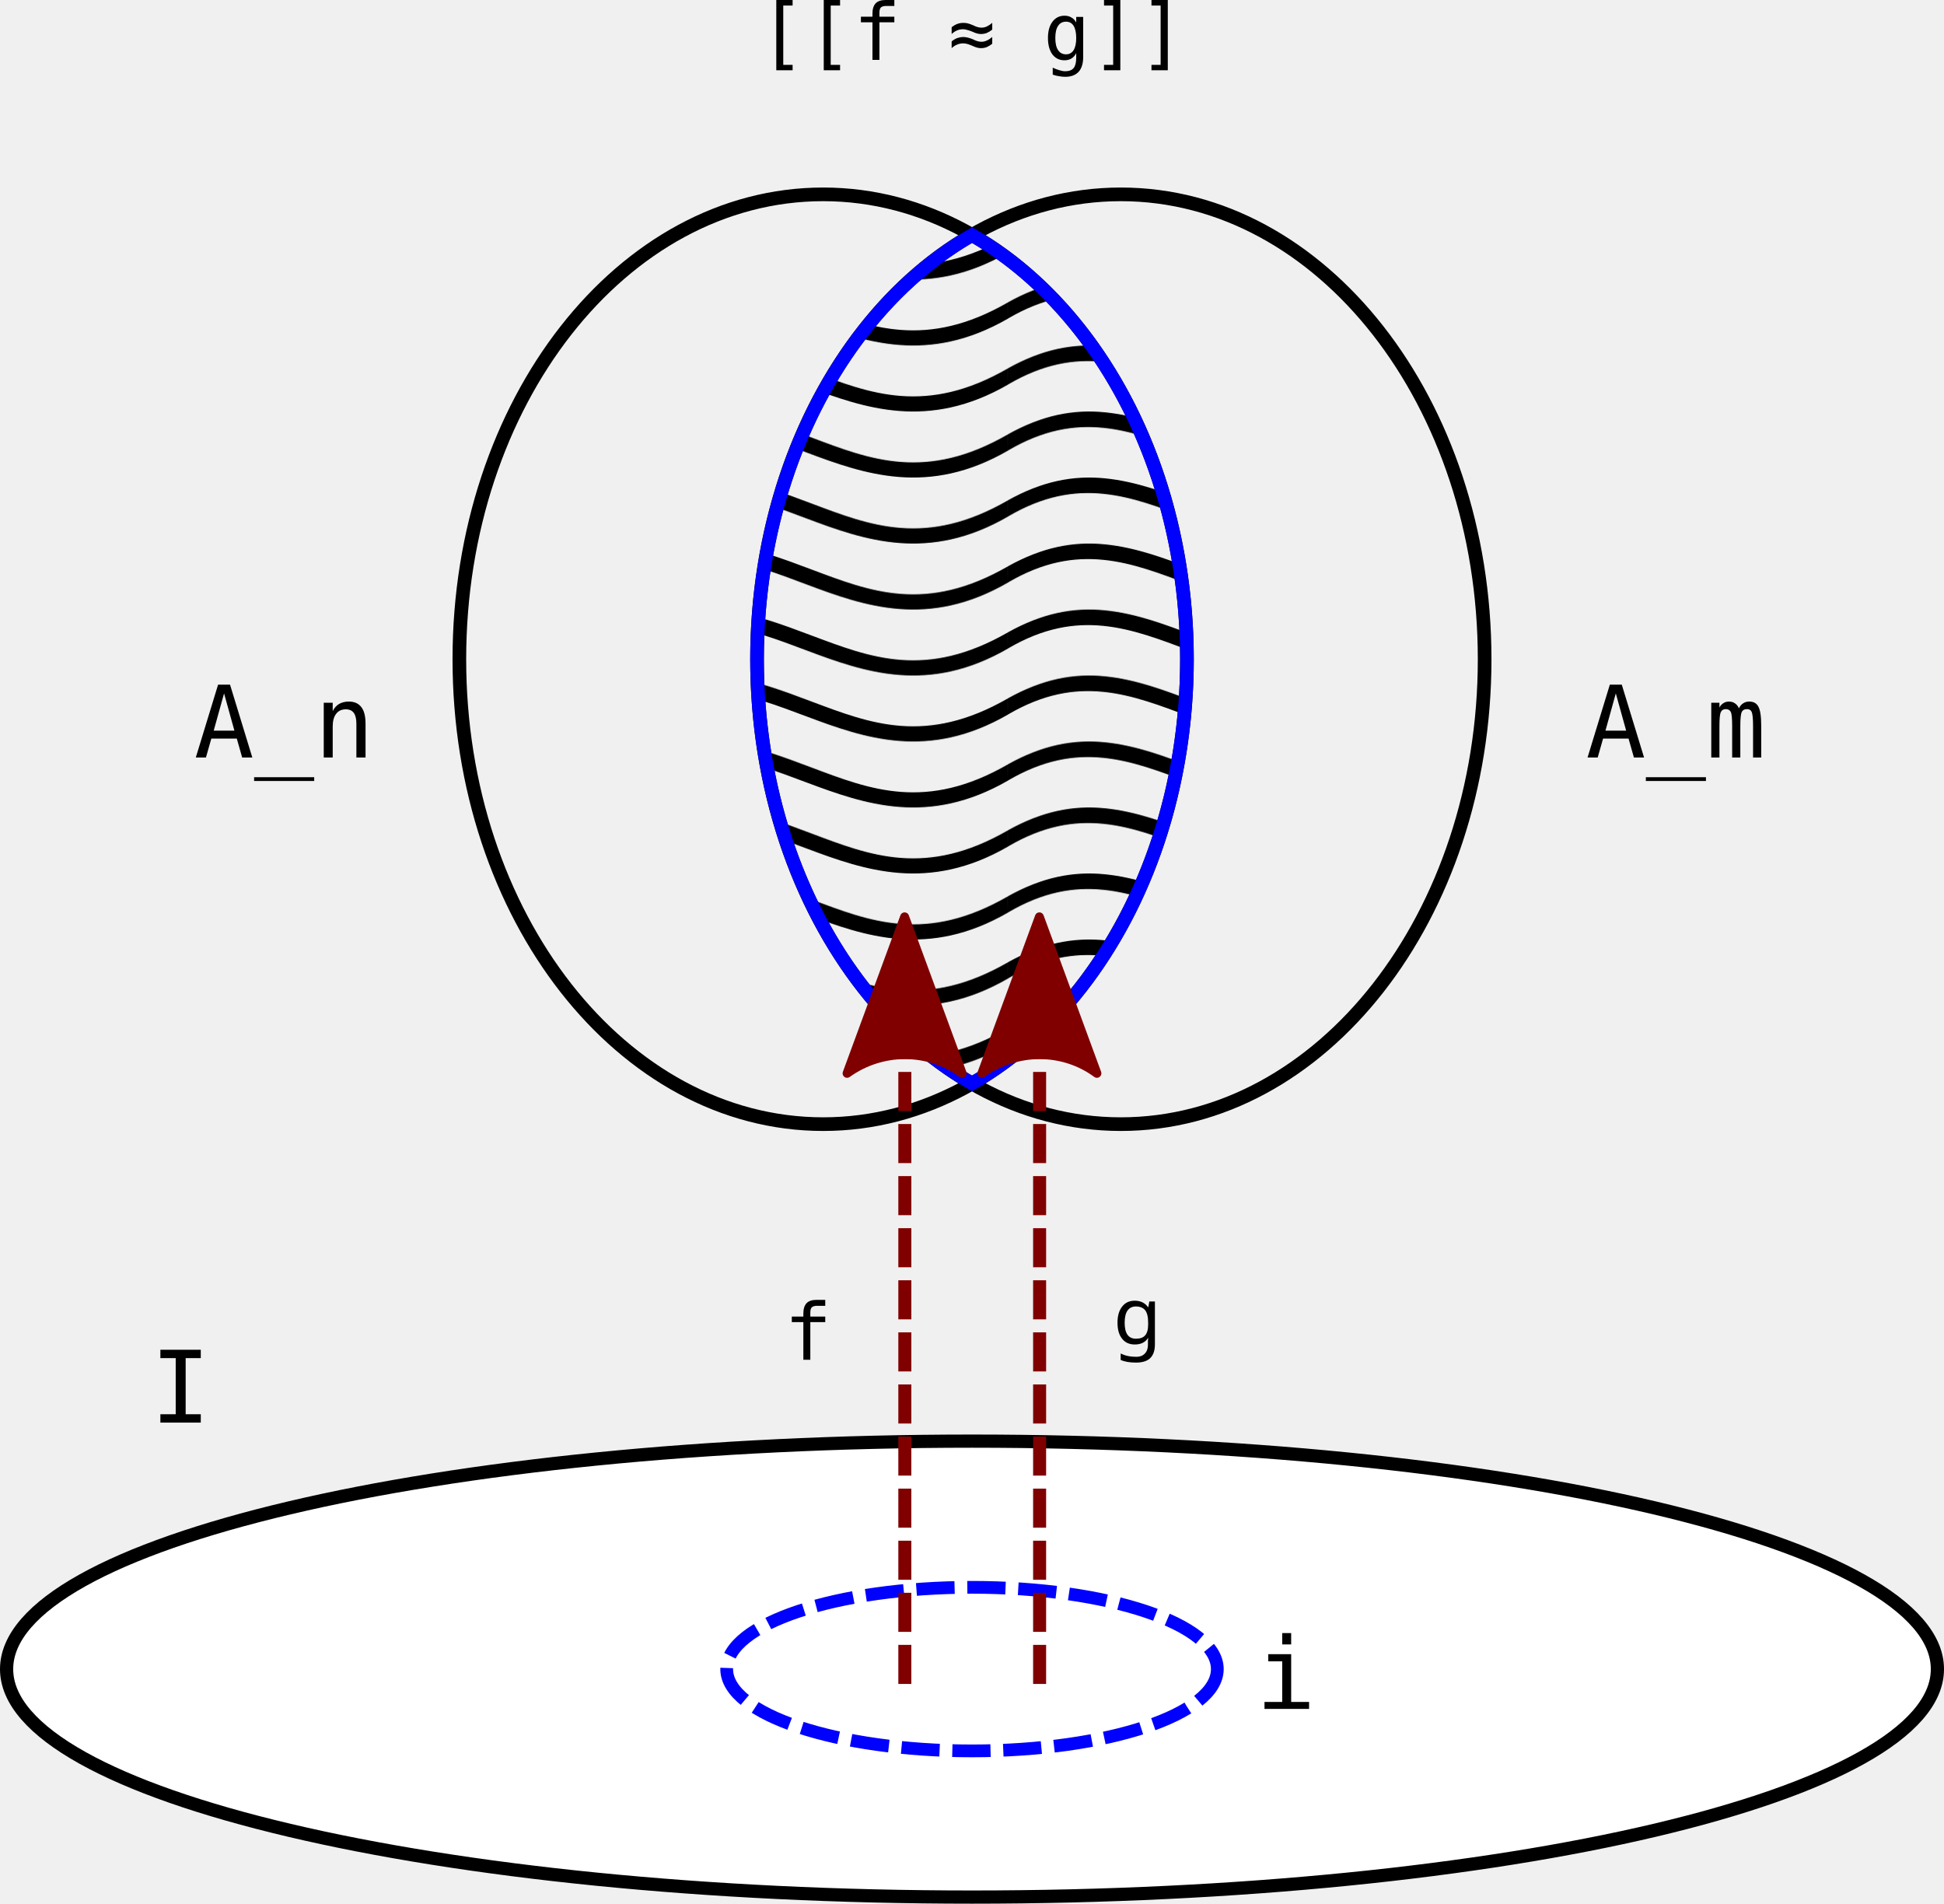
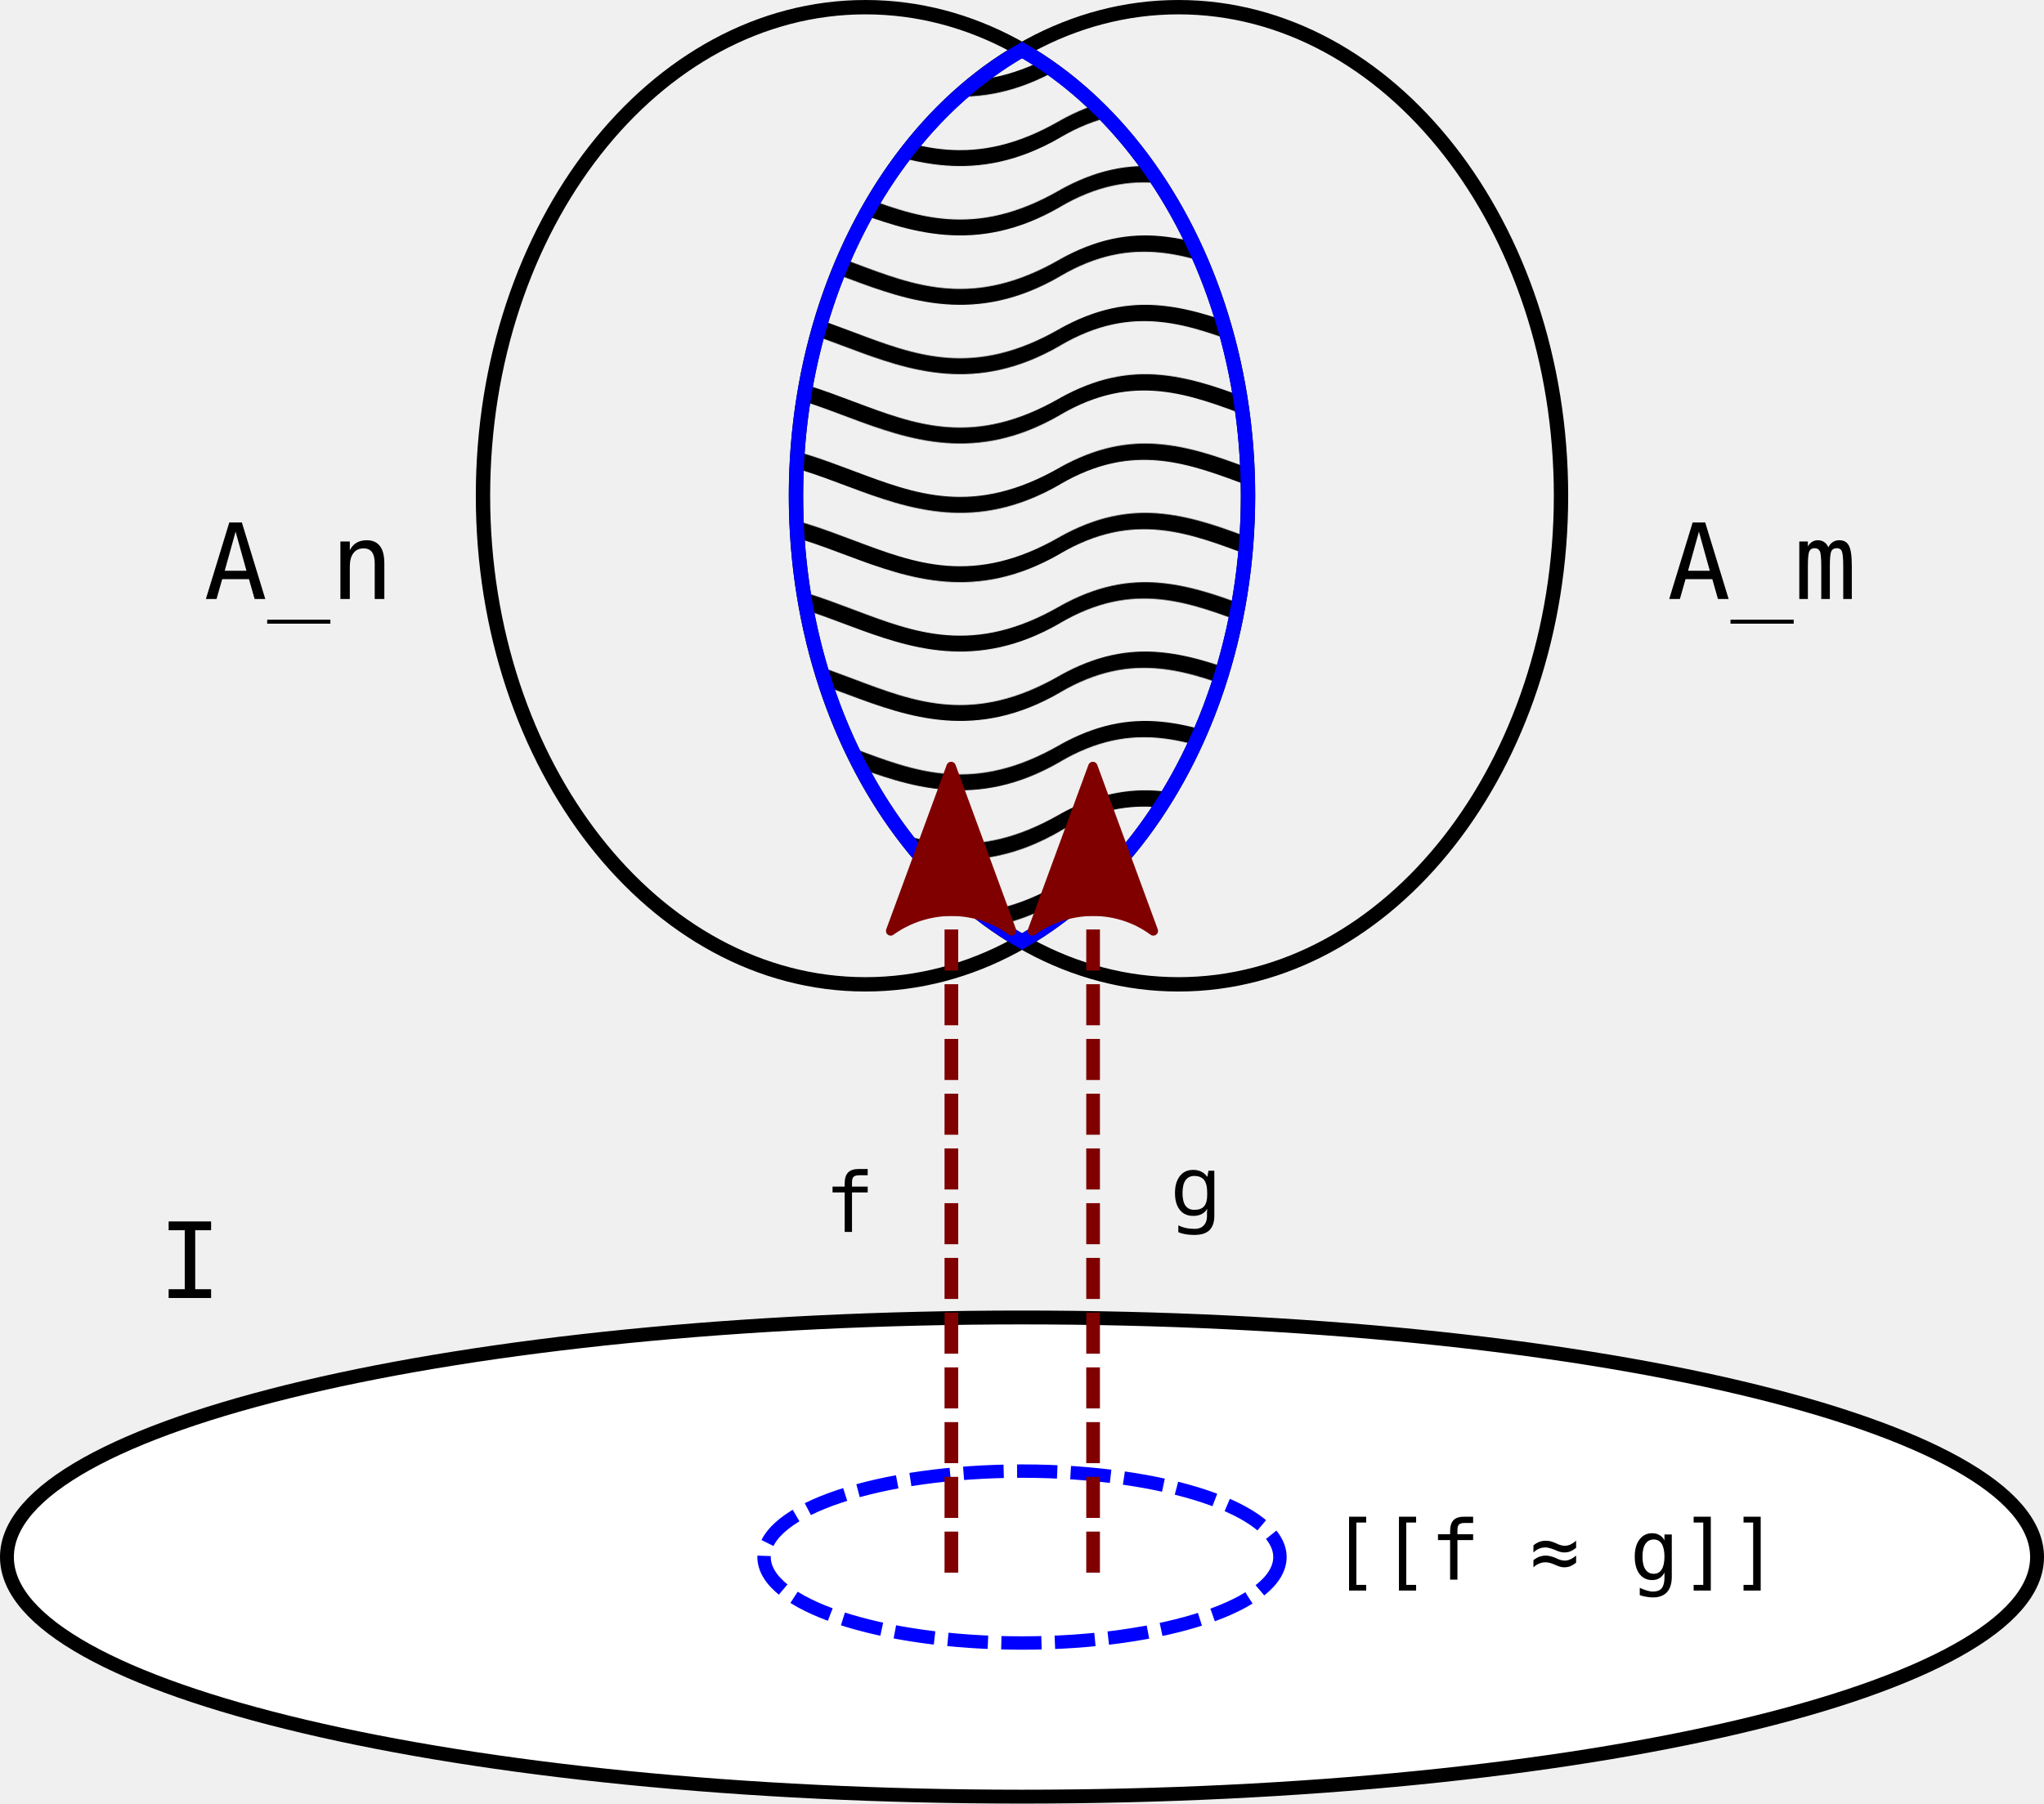
- <svg xmlns="http://www.w3.org/2000/svg" width="152.65mm" height="149.449mm" viewBox="0 0 152.65 149.449" version="1.1" id="svg5">
+ <svg xmlns="http://www.w3.org/2000/svg" width="152.65mm" height="134.727mm" viewBox="0 0 152.65 134.727" version="1.1" id="svg5">
  <defs id="defs2">
    <pattern patternUnits="userSpaceOnUse" width="30.066" height="5.181" id="Wavy">
      <path style="fill:black;stroke:none;" d="M 7.597,0.061 C 5.079,-0.187 2.656,0.302 -0.01,1.788 L -0.01,3.061 C 2.773,1.431 5.173,1.052 7.472,1.280 C 9.770,1.508 11.969,2.361 14.253,3.218 C 18.820,4.931 23.804,6.676 30.066,3.061 L 30.062,1.788 C 23.622,5.497 19.246,3.770 14.691,2.061 C 12.413,1.207 10.115,0.311 7.597,0.061 z " id="path8188" />
    </pattern>
    <marker style="overflow:visible" id="Arrow2Lend" refX="0" refY="0" orient="auto">
      <path transform="matrix(-1.1,0,0,-1.1,-1.1,0)" d="M 8.719,4.034 -2.207,0.016 8.719,-4.002 c -1.745,2.372 -1.735,5.617 -6e-7,8.035 z" style="fill:context-stroke;fill-rule:evenodd;stroke:context-stroke;stroke-width:0.625;stroke-linejoin:round" id="path3785" />
    </marker>
  </defs>
-   <g id="layer1" transform="translate(-11.03876,-35.04416)">
+   <g id="layer1" transform="translate(-11.03876,-49.76547)">
    <ellipse style="fill:#ffffff;stroke:#000000;stroke-width:1.036;stroke-miterlimit:4;stroke-dasharray:none" id="path1030" cx="87.364" cy="166.078" rx="75.807" ry="17.897" />
    <ellipse style="fill:#ffffff;stroke:#0000ff;stroke-width:1;stroke-dasharray:3, 1" id="path886" cx="87.364" cy="166.078" rx="19.263" ry="6.421" />
    <text xml:space="preserve" style="font-size:7.836px;line-height:1.25;font-family:sans-serif;stroke-width:0.098" x="22.867" y="146.727" id="text5618">
      <tspan id="tspan5616" style="font-style:normal;font-variant:normal;font-weight:normal;font-stretch:normal;font-family:monospace;-inkscape-font-specification:monospace;stroke-width:0.098" x="22.867" y="146.727">I</tspan>
    </text>
    <text xml:space="preserve" style="font-size:6.191px;line-height:1.25;font-family:sans-serif;stroke-width:0.166" x="72.622" y="141.795" id="text9694">
      <tspan id="tspan9692" style="font-style:normal;font-variant:normal;font-weight:normal;font-stretch:normal;font-size:6.191px;font-family:monospace;-inkscape-font-specification:monospace;stroke-width:0.166" x="72.622" y="141.795">f</tspan>
    </text>
    <text xml:space="preserve" style="font-size:6.191px;line-height:1.25;font-family:sans-serif;stroke-width:0.166" x="98.444" y="140.533" id="text16794">
      <tspan id="tspan16792" style="font-style:normal;font-variant:normal;font-weight:normal;font-stretch:normal;font-size:6.191px;font-family:g;-inkscape-font-specification:g;stroke-width:0.166" x="98.444" y="140.533">g</tspan>
    </text>
-     <text xml:space="preserve" style="font-size:6.191px;line-height:1.25;font-family:sans-serif;stroke-width:0.166" x="70.59" y="39.748" id="text19490">
-       <tspan id="tspan19488" style="font-style:normal;font-variant:normal;font-weight:normal;font-stretch:normal;font-size:6.191px;font-family:monospace;-inkscape-font-specification:monospace;stroke-width:0.166" x="70.59" y="39.748">[[f ≈ g]]</tspan>
+     <text xml:space="preserve" style="font-size:6.191px;line-height:1.25;font-family:sans-serif;stroke-width:0.166" x="110.383" y="167.765" id="text19490">
+       <tspan id="tspan19488" style="font-style:normal;font-variant:normal;font-weight:normal;font-stretch:normal;font-size:6.191px;font-family:monospace;-inkscape-font-specification:monospace;stroke-width:0.166" x="110.383" y="167.765">[[f ≈ g]]</tspan>
    </text>
    <text xml:space="preserve" style="font-size:21.167px;line-height:1.25;font-family:sans-serif;stroke-width:0.265" x="55.077" y="130.648" id="text35604">
      <tspan id="tspan35602" style="stroke-width:0.265" x="55.077" y="130.648" />
    </text>
    <text xml:space="preserve" style="font-size:7.836px;line-height:1.25;font-family:sans-serif;stroke-width:0.098" x="26.272" y="94.511" id="text36942">
      <tspan id="tspan36940" style="font-style:normal;font-variant:normal;font-weight:normal;font-stretch:normal;font-family:monospace;-inkscape-font-specification:monospace;stroke-width:0.098" x="26.272" y="94.511">A_n</tspan>
    </text>
    <text xml:space="preserve" style="font-size:7.836px;line-height:1.25;font-family:sans-serif;stroke-width:0.098" x="135.56" y="94.511" id="text41314">
      <tspan id="tspan41312" style="font-style:normal;font-variant:normal;font-weight:normal;font-stretch:normal;font-family:monospace;-inkscape-font-specification:monospace;stroke-width:0.098" x="135.56" y="94.511">A_m</tspan>
    </text>
-     <text xml:space="preserve" style="font-size:7.836px;line-height:1.25;font-family:sans-serif;stroke-width:0.098" x="109.646" y="169.205" id="text5039">
-       <tspan id="tspan5037" style="font-style:normal;font-variant:normal;font-weight:normal;font-stretch:normal;font-family:monospace;-inkscape-font-specification:monospace;stroke-width:0.098" x="109.646" y="169.205">i</tspan>
-     </text>
    <g id="g7532">
      <ellipse style="fill:none;stroke:#000000;stroke-width:1.072;stroke-miterlimit:4;stroke-dasharray:none" id="ellipse1216" cx="99.051" cy="86.799" rx="28.567" ry="36.497" />
      <ellipse style="fill:none;stroke:#000000;stroke-width:1.072;stroke-miterlimit:4;stroke-dasharray:none" id="ellipse7321" cx="75.676" cy="86.799" rx="28.567" ry="36.497" />
    </g>
    <path id="ellipse1216-3" style="mix-blend-mode:normal;fill:url(#Wavy);fill-opacity:1;fill-rule:nonzero;stroke:#0000ff;stroke-width:1.072;stroke-miterlimit:4;stroke-dasharray:none" d="M 87.369,53.503 A 28.567,36.497 0 0 0 70.484,86.8 28.567,36.497 0 0 0 87.364,120.095 28.567,36.497 0 0 0 104.243,86.8 28.567,36.497 0 0 0 87.369,53.503 Z" />
    <path style="fill:#800000;fill-opacity:1;stroke:#800000;stroke-width:1.022;stroke-linecap:butt;stroke-linejoin:miter;stroke-miterlimit:4;stroke-dasharray:3.067, 1.022;stroke-dashoffset:0;stroke-opacity:1;marker-end:url(#Arrow2Lend)" d="M 92.673,167.243 V 108.38" id="path3756" />
    <path style="fill:#800000;fill-opacity:1;stroke:#800000;stroke-width:1.022;stroke-linecap:butt;stroke-linejoin:miter;stroke-miterlimit:4;stroke-dasharray:3.067, 1.022;stroke-dashoffset:0;stroke-opacity:1;marker-end:url(#Arrow2Lend)" d="M 82.09,167.243 V 108.38" id="path7403" />
  </g>
</svg>
